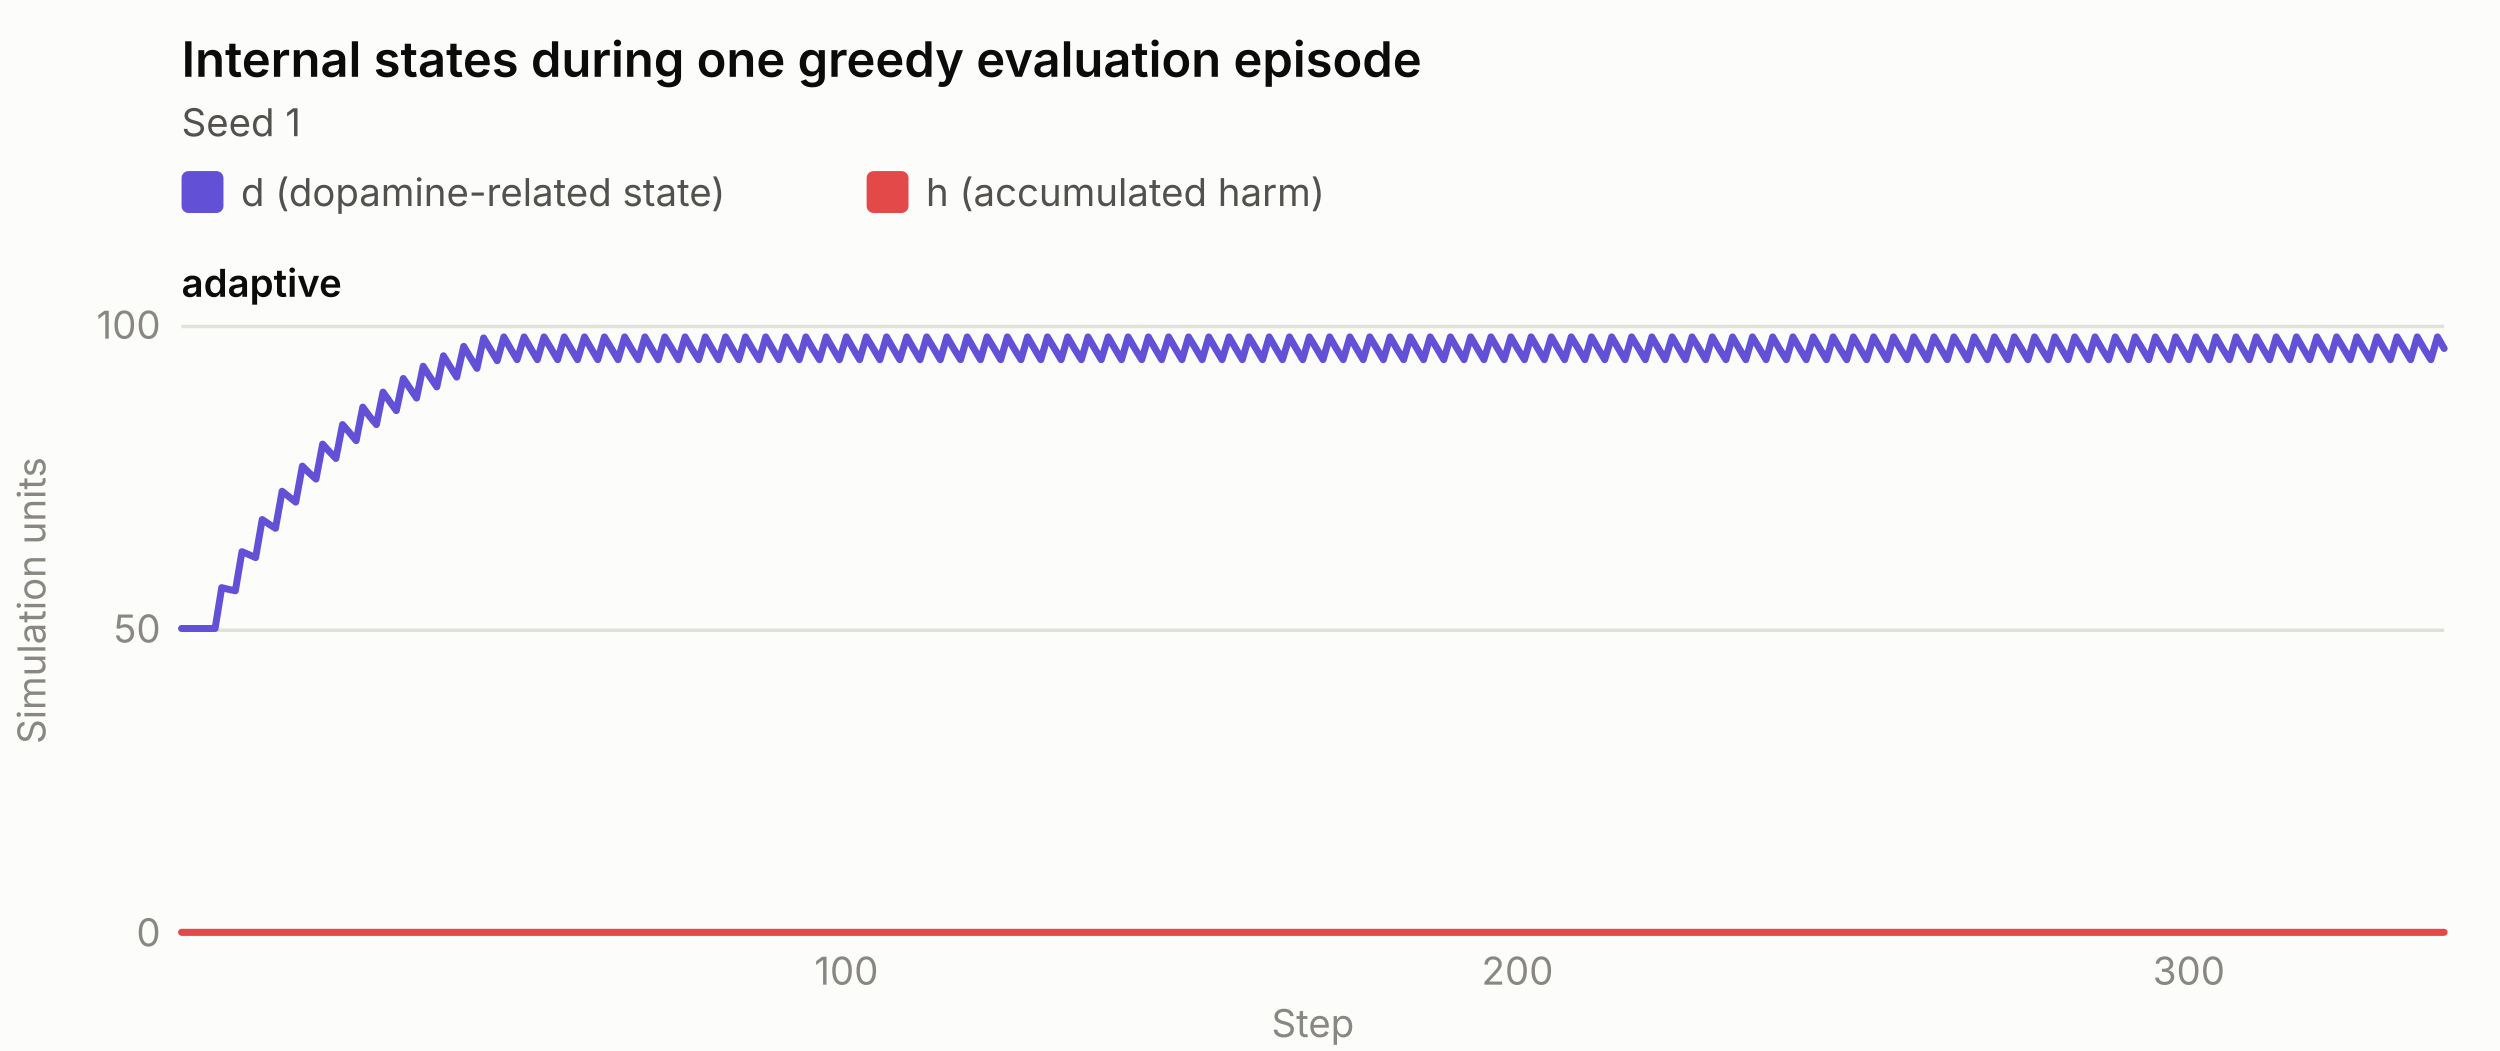
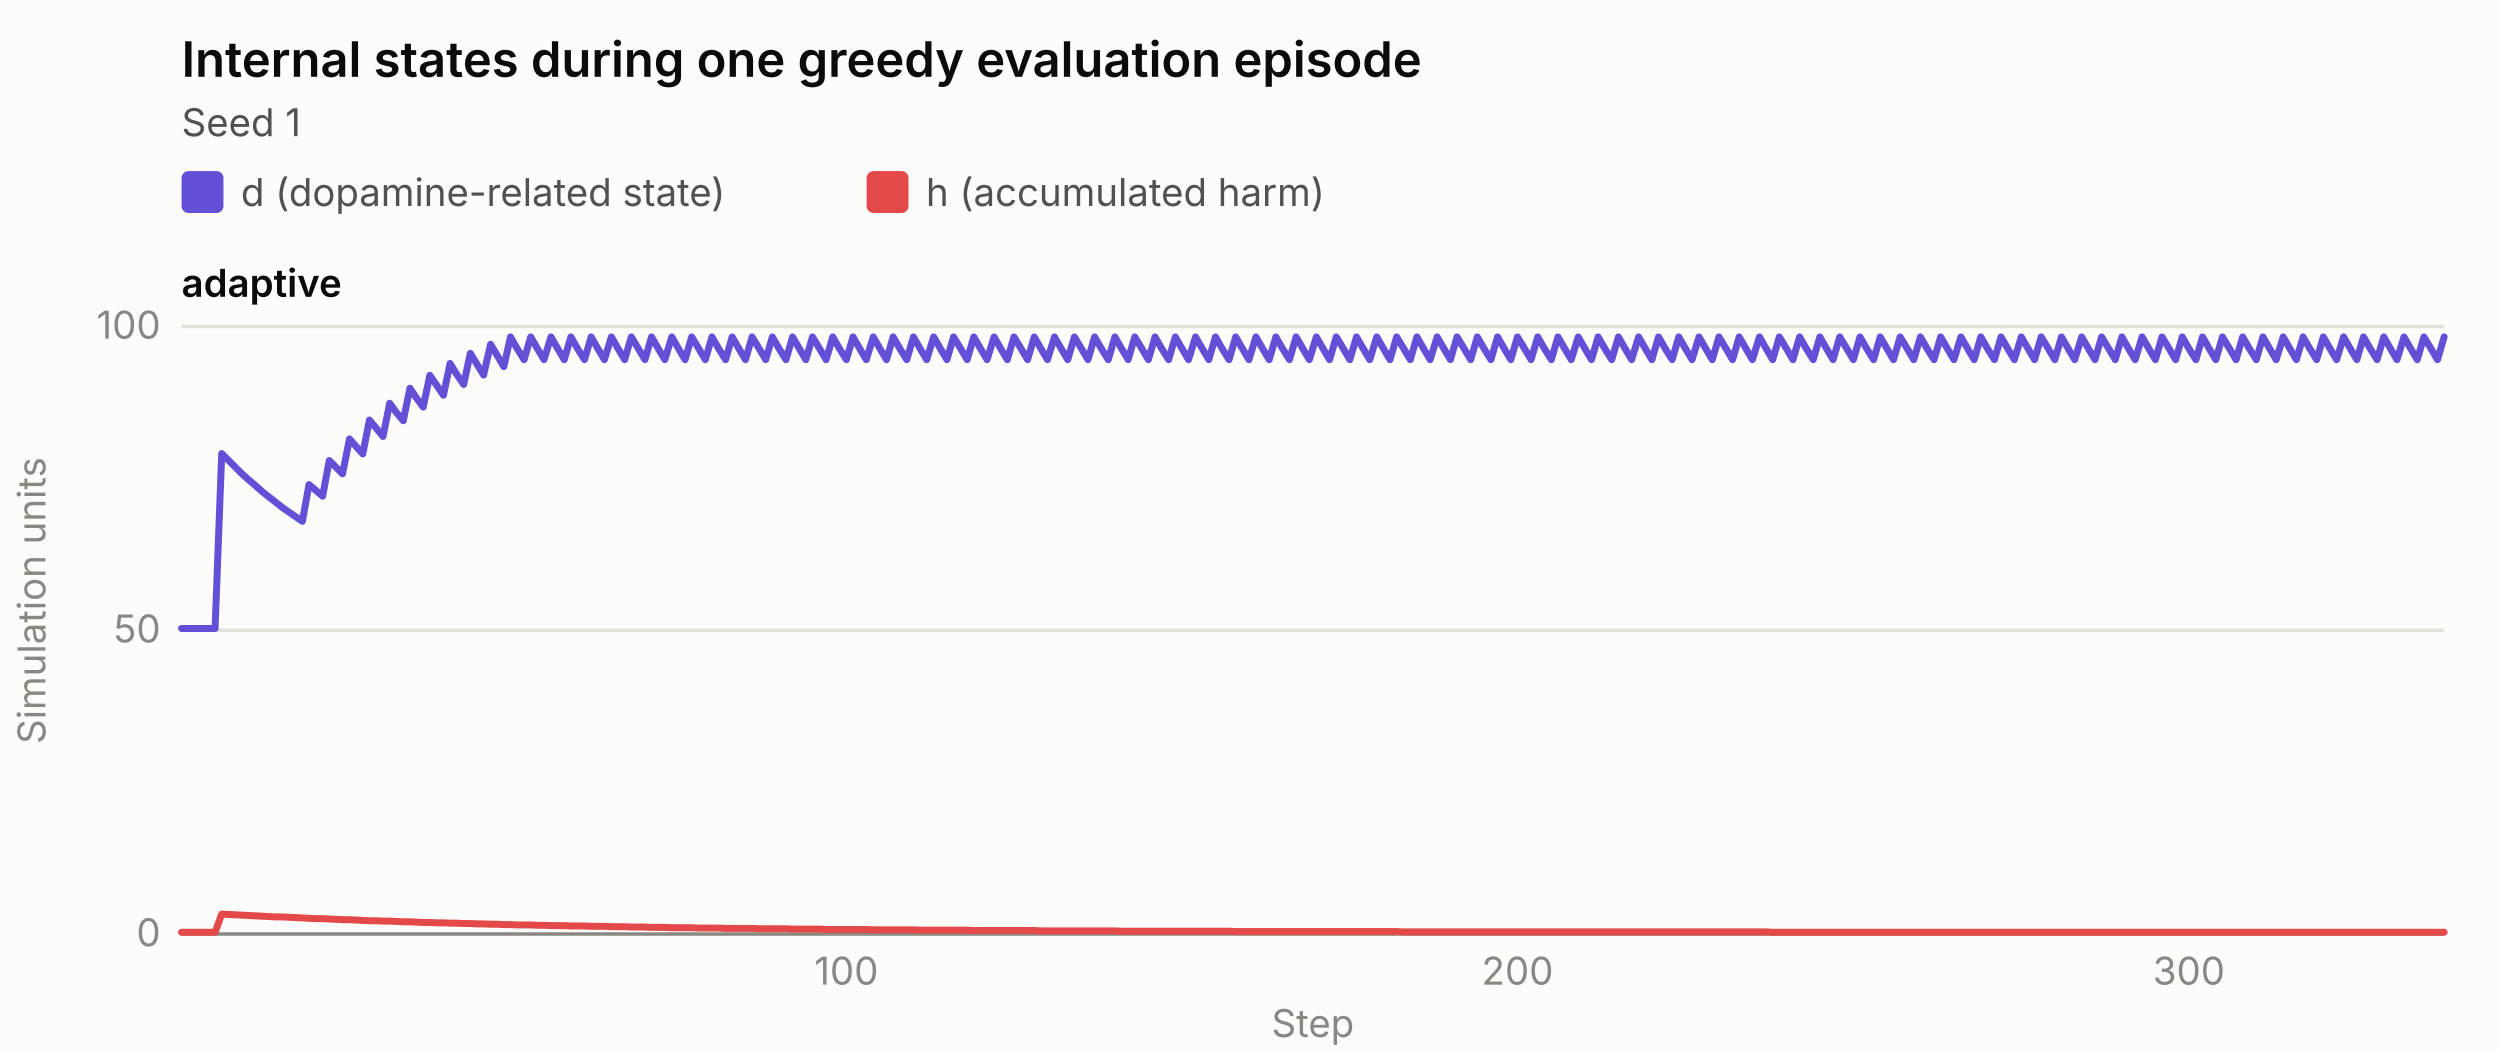
<svg xmlns="http://www.w3.org/2000/svg" viewBox="0 0 716 301" width="716" height="301" font-family="system-ui, -apple-system, &quot;Segoe UI&quot;, sans-serif">
  <rect width="716" height="301" fill="#fcfcfb" />
  <text x="52.0" y="22.0" font-size="14" font-weight="600" fill="#0b0b0b" text-anchor="start">Internal states during one greedy evaluation episode</text>
  <text x="52.0" y="39.0" font-size="11" font-weight="400" fill="#52514e" text-anchor="start">Seed 1</text>
  <rect x="52" y="49" width="12" height="12" rx="2" fill="#6250d6" />
  <text x="69.0" y="59.0" font-size="11" font-weight="400" fill="#52514e" text-anchor="start">d (dopamine-related state)</text>
  <rect x="248.2" y="49" width="12" height="12" rx="2" fill="#e34948" />
  <text x="265.2" y="59.0" font-size="11" font-weight="400" fill="#52514e" text-anchor="start">h (accumulated harm)</text>
  <text x="52.0" y="85.0" font-size="11" font-weight="600" fill="#0b0b0b" text-anchor="start">adaptive</text>
  <line x1="52" x2="700" y1="267.5" y2="267.5" stroke="#898781" stroke-width="1" />
  <text x="46.0" y="271.0" font-size="11" font-weight="400" fill="#898781" text-anchor="end">0</text>
  <line x1="52" x2="700" y1="180.5" y2="180.5" stroke="#e1e0d9" stroke-width="1" />
  <text x="46.0" y="184.0" font-size="11" font-weight="400" fill="#898781" text-anchor="end">50</text>
  <line x1="52" x2="700" y1="93.5" y2="93.5" stroke="#e1e0d9" stroke-width="1" />
  <text x="46.0" y="97.0" font-size="11" font-weight="400" fill="#898781" text-anchor="end">100</text>
  <text x="242.4" y="282.0" font-size="11" font-weight="400" fill="#898781" text-anchor="middle">100</text>
  <text x="434.6" y="282.0" font-size="11" font-weight="400" fill="#898781" text-anchor="middle">200</text>
  <text x="626.9" y="282.0" font-size="11" font-weight="400" fill="#898781" text-anchor="middle">300</text>
-   <polyline points="52.0,180.0 53.9,180.0 55.8,180.0 57.8,180.0 59.7,180.0 61.6,180.0 63.5,168.3 65.5,168.8 67.4,169.2 69.3,158.0 71.2,158.8 73.2,159.7 75.1,148.8 77.0,150.1 78.9,151.3 80.8,140.7 82.8,142.3 84.7,143.8 86.6,133.5 88.5,135.4 90.5,137.2 92.4,127.2 94.3,129.3 96.2,131.3 98.1,121.6 100.1,123.9 102.0,126.2 103.9,116.6 105.8,119.2 107.8,121.6 109.7,112.3 111.6,115.0 113.5,117.6 115.5,108.4 117.4,111.2 119.3,114.0 121.2,104.9 123.1,107.9 125.1,110.8 127.0,101.9 128.9,105.0 130.8,108.0 132.8,99.2 134.7,102.4 136.6,105.5 138.5,96.8 140.5,100.1 142.4,103.3 144.3,96.5 146.2,99.8 148.1,103.0 150.1,96.5 152.0,99.8 153.9,103.0 155.8,96.5 157.8,99.8 159.7,103.0 161.6,96.5 163.5,99.8 165.4,103.0 167.4,96.5 169.3,99.8 171.2,103.0 173.1,96.5 175.1,99.8 177.0,103.0 178.9,96.5 180.8,99.8 182.8,103.0 184.7,96.5 186.6,99.8 188.5,103.0 190.4,96.5 192.4,99.8 194.3,103.0 196.2,96.5 198.1,99.8 200.1,103.0 202.0,96.5 203.9,99.8 205.8,103.0 207.8,96.5 209.7,99.8 211.6,103.0 213.5,96.5 215.4,99.8 217.4,103.0 219.3,96.5 221.2,99.8 223.1,103.0 225.1,96.5 227.0,99.8 228.9,103.0 230.8,96.5 232.7,99.8 234.7,103.0 236.6,96.5 238.5,99.8 240.4,103.0 242.4,96.5 244.3,99.8 246.2,103.0 248.1,96.5 250.1,99.8 252.0,103.0 253.9,96.5 255.8,99.8 257.7,103.0 259.7,96.5 261.6,99.8 263.5,103.0 265.4,96.5 267.4,99.8 269.3,103.0 271.2,96.5 273.1,99.8 275.1,103.0 277.0,96.5 278.9,99.8 280.8,103.0 282.7,96.5 284.7,99.8 286.6,103.0 288.5,96.5 290.4,99.8 292.4,103.0 294.3,96.5 296.2,99.8 298.1,103.0 300.0,96.5 302.0,99.8 303.9,103.0 305.8,96.5 307.7,99.8 309.7,103.0 311.6,96.5 313.5,99.8 315.4,103.0 317.4,96.5 319.3,99.8 321.2,103.0 323.1,96.5 325.0,99.8 327.0,103.0 328.9,96.5 330.8,99.8 332.7,103.0 334.7,96.5 336.6,99.8 338.5,103.0 340.4,96.5 342.4,99.8 344.3,103.0 346.2,96.5 348.1,99.8 350.0,103.0 352.0,96.5 353.9,99.8 355.8,103.0 357.7,96.5 359.7,99.8 361.6,103.0 363.5,96.5 365.4,99.8 367.3,103.0 369.3,96.5 371.2,99.8 373.1,103.0 375.0,96.5 377.0,99.8 378.9,103.0 380.8,96.5 382.7,99.8 384.7,103.0 386.6,96.5 388.5,99.8 390.4,103.0 392.3,96.5 394.3,99.8 396.2,103.0 398.1,96.5 400.0,99.8 402.0,103.0 403.9,96.5 405.8,99.8 407.7,103.0 409.6,96.5 411.6,99.8 413.5,103.0 415.4,96.5 417.3,99.8 419.3,103.0 421.2,96.5 423.1,99.8 425.0,103.0 427.0,96.5 428.9,99.8 430.8,103.0 432.7,96.5 434.6,99.8 436.6,103.0 438.5,96.5 440.4,99.8 442.3,103.0 444.3,96.5 446.2,99.8 448.1,103.0 450.0,96.5 452.0,99.8 453.9,103.0 455.8,96.5 457.7,99.8 459.6,103.0 461.6,96.5 463.5,99.8 465.4,103.0 467.3,96.5 469.3,99.8 471.2,103.0 473.1,96.5 475.0,99.8 476.9,103.0 478.9,96.5 480.8,99.8 482.7,103.0 484.6,96.5 486.6,99.8 488.5,103.0 490.4,96.5 492.3,99.8 494.3,103.0 496.2,96.5 498.1,99.8 500.0,103.0 501.9,96.5 503.9,99.8 505.8,103.0 507.7,96.5 509.6,99.8 511.6,103.0 513.5,96.5 515.4,99.8 517.3,103.0 519.3,96.5 521.2,99.8 523.1,103.0 525.0,96.5 526.9,99.8 528.9,103.0 530.8,96.5 532.7,99.8 534.6,103.0 536.6,96.5 538.5,99.8 540.4,103.0 542.3,96.5 544.2,99.8 546.2,103.0 548.1,96.5 550.0,99.8 551.9,103.0 553.9,96.5 555.8,99.8 557.7,103.0 559.6,96.5 561.6,99.8 563.5,103.0 565.4,96.5 567.3,99.8 569.2,103.0 571.2,96.5 573.1,99.8 575.0,103.0 576.9,96.5 578.9,99.8 580.8,103.0 582.7,96.5 584.6,99.8 586.6,103.0 588.5,96.5 590.4,99.8 592.3,103.0 594.2,96.5 596.2,99.8 598.1,103.0 600.0,96.5 601.9,99.8 603.9,103.0 605.8,96.5 607.7,99.8 609.6,103.0 611.5,96.5 613.5,99.8 615.4,103.0 617.3,96.5 619.2,99.8 621.2,103.0 623.1,96.5 625.0,99.8 626.9,103.0 628.9,96.5 630.8,99.8 632.7,103.0 634.6,96.5 636.5,99.8 638.5,103.0 640.4,96.5 642.3,99.8 644.2,103.0 646.2,96.5 648.1,99.8 650.0,103.0 651.9,96.5 653.9,99.8 655.8,103.0 657.7,96.5 659.6,99.8 661.5,103.0 663.5,96.5 665.4,99.8 667.3,103.0 669.2,96.5 671.2,99.8 673.1,103.0 675.0,96.5 676.9,99.8 678.8,103.0 680.8,96.5 682.7,99.8 684.6,103.0 686.5,96.5 688.5,99.8 690.4,103.0 692.3,96.5 694.2,99.8 696.2,103.0 698.1,96.5 700.0,99.8" fill="none" stroke="#6250d6" stroke-width="2" stroke-linejoin="round" stroke-linecap="round" />
-   <polyline points="52.0,267.0 53.9,267.0 55.8,267.0 57.8,267.0 59.7,267.0 61.6,267.0 63.5,267.0 65.5,267.0 67.4,267.0 69.3,267.0 71.2,267.0 73.2,267.0 75.1,267.0 77.0,267.0 78.9,267.0 80.8,267.0 82.8,267.0 84.7,267.0 86.6,267.0 88.5,267.0 90.5,267.0 92.4,267.0 94.3,267.0 96.2,267.0 98.1,267.0 100.1,267.0 102.0,267.0 103.9,267.0 105.8,267.0 107.8,267.0 109.7,267.0 111.6,267.0 113.5,267.0 115.5,267.0 117.4,267.0 119.3,267.0 121.2,267.0 123.1,267.0 125.1,267.0 127.0,267.0 128.9,267.0 130.8,267.0 132.8,267.0 134.7,267.0 136.6,267.0 138.5,267.0 140.5,267.0 142.4,267.0 144.3,267.0 146.2,267.0 148.1,267.0 150.1,267.0 152.0,267.0 153.9,267.0 155.8,267.0 157.8,267.0 159.7,267.0 161.6,267.0 163.5,267.0 165.4,267.0 167.4,267.0 169.3,267.0 171.2,267.0 173.1,267.0 175.1,267.0 177.0,267.0 178.9,267.0 180.8,267.0 182.8,267.0 184.7,267.0 186.6,267.0 188.5,267.0 190.4,267.0 192.4,267.0 194.3,267.0 196.2,267.0 198.1,267.0 200.1,267.0 202.0,267.0 203.9,267.0 205.8,267.0 207.8,267.0 209.7,267.0 211.6,267.0 213.5,267.0 215.4,267.0 217.4,267.0 219.3,267.0 221.2,267.0 223.1,267.0 225.1,267.0 227.0,267.0 228.9,267.0 230.8,267.0 232.7,267.0 234.7,267.0 236.6,267.0 238.5,267.0 240.4,267.0 242.4,267.0 244.3,267.0 246.2,267.0 248.1,267.0 250.1,267.0 252.0,267.0 253.9,267.0 255.8,267.0 257.7,267.0 259.7,267.0 261.6,267.0 263.5,267.0 265.4,267.0 267.4,267.0 269.3,267.0 271.2,267.0 273.1,267.0 275.1,267.0 277.0,267.0 278.9,267.0 280.8,267.0 282.7,267.0 284.7,267.0 286.6,267.0 288.5,267.0 290.4,267.0 292.4,267.0 294.3,267.0 296.2,267.0 298.1,267.0 300.0,267.0 302.0,267.0 303.9,267.0 305.8,267.0 307.7,267.0 309.7,267.0 311.6,267.0 313.5,267.0 315.4,267.0 317.4,267.0 319.3,267.0 321.2,267.0 323.1,267.0 325.0,267.0 327.0,267.0 328.9,267.0 330.8,267.0 332.7,267.0 334.7,267.0 336.6,267.0 338.5,267.0 340.4,267.0 342.4,267.0 344.3,267.0 346.2,267.0 348.1,267.0 350.0,267.0 352.0,267.0 353.9,267.0 355.8,267.0 357.7,267.0 359.7,267.0 361.6,267.0 363.5,267.0 365.4,267.0 367.3,267.0 369.3,267.0 371.2,267.0 373.1,267.0 375.0,267.0 377.0,267.0 378.9,267.0 380.8,267.0 382.7,267.0 384.7,267.0 386.6,267.0 388.5,267.0 390.4,267.0 392.3,267.0 394.3,267.0 396.2,267.0 398.1,267.0 400.0,267.0 402.0,267.0 403.9,267.0 405.8,267.0 407.7,267.0 409.6,267.0 411.6,267.0 413.5,267.0 415.4,267.0 417.3,267.0 419.3,267.0 421.2,267.0 423.1,267.0 425.0,267.0 427.0,267.0 428.9,267.0 430.8,267.0 432.7,267.0 434.6,267.0 436.6,267.0 438.5,267.0 440.4,267.0 442.3,267.0 444.3,267.0 446.2,267.0 448.1,267.0 450.0,267.0 452.0,267.0 453.9,267.0 455.8,267.0 457.7,267.0 459.6,267.0 461.6,267.0 463.5,267.0 465.4,267.0 467.3,267.0 469.3,267.0 471.2,267.0 473.1,267.0 475.0,267.0 476.9,267.0 478.9,267.0 480.8,267.0 482.7,267.0 484.6,267.0 486.6,267.0 488.5,267.0 490.4,267.0 492.3,267.0 494.3,267.0 496.2,267.0 498.1,267.0 500.0,267.0 501.9,267.0 503.9,267.0 505.8,267.0 507.7,267.0 509.6,267.0 511.6,267.0 513.5,267.0 515.4,267.0 517.3,267.0 519.3,267.0 521.2,267.0 523.1,267.0 525.0,267.0 526.9,267.0 528.9,267.0 530.8,267.0 532.7,267.0 534.6,267.0 536.6,267.0 538.5,267.0 540.4,267.0 542.3,267.0 544.2,267.0 546.2,267.0 548.1,267.0 550.0,267.0 551.9,267.0 553.9,267.0 555.8,267.0 557.7,267.0 559.6,267.0 561.6,267.0 563.5,267.0 565.4,267.0 567.3,267.0 569.2,267.0 571.2,267.0 573.1,267.0 575.0,267.0 576.9,267.0 578.9,267.0 580.8,267.0 582.7,267.0 584.6,267.0 586.6,267.0 588.5,267.0 590.4,267.0 592.3,267.0 594.2,267.0 596.2,267.0 598.1,267.0 600.0,267.0 601.9,267.0 603.9,267.0 605.8,267.0 607.7,267.0 609.6,267.0 611.5,267.0 613.5,267.0 615.4,267.0 617.3,267.0 619.2,267.0 621.2,267.0 623.1,267.0 625.0,267.0 626.9,267.0 628.9,267.0 630.8,267.0 632.7,267.0 634.6,267.0 636.5,267.0 638.5,267.0 640.4,267.0 642.3,267.0 644.2,267.0 646.2,267.0 648.1,267.0 650.0,267.0 651.9,267.0 653.9,267.0 655.8,267.0 657.7,267.0 659.6,267.0 661.5,267.0 663.5,267.0 665.4,267.0 667.3,267.0 669.2,267.0 671.2,267.0 673.1,267.0 675.0,267.0 676.9,267.0 678.8,267.0 680.8,267.0 682.7,267.0 684.6,267.0 686.5,267.0 688.5,267.0 690.4,267.0 692.3,267.0 694.2,267.0 696.2,267.0 698.1,267.0 700.0,267.0" fill="none" stroke="#e34948" stroke-width="2" stroke-linejoin="round" stroke-linecap="round" />
+   <polyline points="52.0,180.0 53.9,180.0 55.8,180.0 57.8,180.0 59.7,180.0 61.6,180.0 63.5,129.9 65.5,131.9 67.4,133.8 69.3,135.7 71.2,137.4 73.2,139.1 75.1,140.8 77.0,142.3 78.9,143.8 80.8,145.3 82.8,146.7 84.7,148.0 86.6,149.3 88.5,138.8 90.5,140.5 92.4,142.1 94.3,131.9 96.2,133.8 98.1,135.7 100.1,125.7 102.0,127.9 103.9,130.0 105.8,120.3 107.8,122.7 109.7,125.0 111.6,115.5 113.5,118.1 115.5,120.5 117.4,111.2 119.3,114.0 121.2,116.6 123.1,107.5 125.1,110.4 127.0,113.2 128.9,104.1 130.8,107.2 132.8,110.1 134.7,101.2 136.6,104.3 138.5,107.4 140.5,98.6 142.4,101.8 144.3,105.0 146.2,96.5 148.1,99.8 150.1,103.0 152.0,96.5 153.9,99.8 155.8,103.0 157.8,96.5 159.7,99.8 161.6,103.0 163.5,96.5 165.4,99.8 167.4,103.0 169.3,96.5 171.2,99.8 173.1,103.0 175.1,96.5 177.0,99.8 178.9,103.0 180.8,96.5 182.8,99.8 184.7,103.0 186.6,96.5 188.5,99.8 190.4,103.0 192.4,96.5 194.3,99.8 196.2,103.0 198.1,96.5 200.1,99.8 202.0,103.0 203.9,96.5 205.8,99.8 207.8,103.0 209.7,96.5 211.6,99.8 213.5,103.0 215.4,96.5 217.4,99.8 219.3,103.0 221.2,96.5 223.1,99.8 225.1,103.0 227.0,96.5 228.9,99.8 230.8,103.0 232.7,96.5 234.7,99.8 236.6,103.0 238.5,96.5 240.4,99.8 242.4,103.0 244.3,96.5 246.2,99.8 248.1,103.0 250.1,96.5 252.0,99.8 253.9,103.0 255.8,96.5 257.7,99.8 259.7,103.0 261.6,96.5 263.5,99.8 265.4,103.0 267.4,96.5 269.3,99.8 271.2,103.0 273.1,96.5 275.1,99.8 277.0,103.0 278.9,96.5 280.8,99.8 282.7,103.0 284.7,96.5 286.6,99.8 288.5,103.0 290.4,96.5 292.4,99.8 294.3,103.0 296.2,96.5 298.1,99.8 300.0,103.0 302.0,96.5 303.9,99.8 305.8,103.0 307.7,96.5 309.7,99.8 311.6,103.0 313.5,96.5 315.4,99.8 317.4,103.0 319.3,96.5 321.2,99.8 323.1,103.0 325.0,96.5 327.0,99.8 328.9,103.0 330.8,96.5 332.7,99.8 334.7,103.0 336.6,96.5 338.5,99.8 340.4,103.0 342.4,96.5 344.3,99.8 346.2,103.0 348.1,96.5 350.0,99.8 352.0,103.0 353.9,96.5 355.8,99.8 357.7,103.0 359.7,96.5 361.6,99.8 363.5,103.0 365.4,96.5 367.3,99.8 369.3,103.0 371.2,96.5 373.1,99.8 375.0,103.0 377.0,96.5 378.9,99.8 380.8,103.0 382.7,96.5 384.7,99.8 386.6,103.0 388.5,96.5 390.4,99.8 392.3,103.0 394.3,96.5 396.2,99.8 398.1,103.0 400.0,96.5 402.0,99.8 403.9,103.0 405.8,96.5 407.7,99.8 409.6,103.0 411.6,96.5 413.5,99.8 415.4,103.0 417.3,96.5 419.3,99.8 421.2,103.0 423.1,96.5 425.0,99.8 427.0,103.0 428.9,96.5 430.8,99.8 432.7,103.0 434.6,96.5 436.6,99.8 438.5,103.0 440.4,96.5 442.3,99.8 444.3,103.0 446.2,96.5 448.1,99.8 450.0,103.0 452.0,96.5 453.9,99.8 455.8,103.0 457.7,96.5 459.6,99.8 461.6,103.0 463.5,96.5 465.4,99.8 467.3,103.0 469.3,96.5 471.2,99.8 473.1,103.0 475.0,96.5 476.9,99.8 478.9,103.0 480.8,96.5 482.7,99.8 484.6,103.0 486.6,96.5 488.5,99.8 490.4,103.0 492.3,96.5 494.3,99.8 496.2,103.0 498.1,96.5 500.0,99.8 501.9,103.0 503.9,96.5 505.8,99.8 507.7,103.0 509.6,96.5 511.6,99.8 513.5,103.0 515.4,96.5 517.3,99.8 519.3,103.0 521.2,96.5 523.1,99.8 525.0,103.0 526.9,96.5 528.9,99.8 530.8,103.0 532.7,96.5 534.6,99.8 536.6,103.0 538.5,96.5 540.4,99.8 542.3,103.0 544.2,96.5 546.2,99.8 548.1,103.0 550.0,96.5 551.9,99.8 553.9,103.0 555.8,96.5 557.7,99.8 559.6,103.0 561.6,96.5 563.5,99.8 565.4,103.0 567.3,96.5 569.2,99.8 571.2,103.0 573.1,96.5 575.0,99.8 576.9,103.0 578.9,96.5 580.8,99.8 582.7,103.0 584.6,96.5 586.6,99.8 588.5,103.0 590.4,96.5 592.3,99.8 594.2,103.0 596.2,96.5 598.1,99.8 600.0,103.0 601.9,96.5 603.9,99.8 605.8,103.0 607.7,96.5 609.6,99.8 611.5,103.0 613.5,96.5 615.4,99.8 617.3,103.0 619.2,96.5 621.2,99.8 623.1,103.0 625.0,96.5 626.9,99.8 628.9,103.0 630.8,96.5 632.7,99.8 634.6,103.0 636.5,96.5 638.5,99.8 640.4,103.0 642.3,96.5 644.2,99.8 646.2,103.0 648.1,96.5 650.0,99.8 651.9,103.0 653.9,96.5 655.8,99.8 657.7,103.0 659.6,96.5 661.5,99.8 663.5,103.0 665.4,96.5 667.3,99.8 669.2,103.0 671.2,96.5 673.1,99.8 675.0,103.0 676.9,96.5 678.8,99.8 680.8,103.0 682.7,96.5 684.6,99.8 686.5,103.0 688.5,96.5 690.4,99.8 692.3,103.0 694.2,96.5 696.2,99.8 698.1,103.0 700.0,96.5" fill="none" stroke="#6250d6" stroke-width="2" stroke-linejoin="round" stroke-linecap="round" />
+   <polyline points="52.0,267.0 53.9,267.0 55.8,267.0 57.8,267.0 59.7,267.0 61.6,267.0 63.5,261.8 65.5,261.9 67.4,262.0 69.3,262.1 71.2,262.2 73.2,262.3 75.1,262.4 77.0,262.5 78.9,262.6 80.8,262.6 82.8,262.7 84.7,262.8 86.6,262.9 88.5,263.0 90.5,263.1 92.4,263.1 94.3,263.2 96.2,263.3 98.1,263.4 100.1,263.4 102.0,263.5 103.9,263.6 105.8,263.7 107.8,263.7 109.7,263.8 111.6,263.8 113.5,263.9 115.5,264.0 117.4,264.0 119.3,264.1 121.2,264.2 123.1,264.2 125.1,264.3 127.0,264.3 128.9,264.4 130.8,264.4 132.8,264.5 134.7,264.5 136.6,264.6 138.5,264.6 140.5,264.7 142.4,264.7 144.3,264.8 146.2,264.8 148.1,264.9 150.1,264.9 152.0,264.9 153.9,265.0 155.8,265.0 157.8,265.1 159.7,265.1 161.6,265.1 163.5,265.2 165.4,265.2 167.4,265.2 169.3,265.3 171.2,265.3 173.1,265.3 175.1,265.4 177.0,265.4 178.9,265.4 180.8,265.5 182.8,265.5 184.7,265.5 186.6,265.6 188.5,265.6 190.4,265.6 192.4,265.7 194.3,265.7 196.2,265.7 198.1,265.7 200.1,265.8 202.0,265.8 203.9,265.8 205.8,265.8 207.8,265.9 209.7,265.9 211.6,265.9 213.5,265.9 215.4,265.9 217.4,266.0 219.3,266.0 221.2,266.0 223.1,266.0 225.1,266.0 227.0,266.1 228.9,266.1 230.8,266.1 232.7,266.1 234.7,266.1 236.6,266.2 238.5,266.2 240.4,266.2 242.4,266.2 244.3,266.2 246.2,266.2 248.1,266.2 250.1,266.3 252.0,266.3 253.9,266.3 255.8,266.3 257.7,266.3 259.7,266.3 261.6,266.3 263.5,266.4 265.4,266.4 267.4,266.4 269.3,266.4 271.2,266.4 273.1,266.4 275.1,266.4 277.0,266.4 278.9,266.5 280.8,266.5 282.7,266.5 284.7,266.5 286.6,266.5 288.5,266.5 290.4,266.5 292.4,266.5 294.3,266.5 296.2,266.5 298.1,266.6 300.0,266.6 302.0,266.6 303.9,266.6 305.8,266.6 307.7,266.6 309.7,266.6 311.6,266.6 313.5,266.6 315.4,266.6 317.4,266.6 319.3,266.6 321.2,266.7 323.1,266.7 325.0,266.7 327.0,266.7 328.9,266.7 330.8,266.7 332.7,266.7 334.7,266.7 336.6,266.7 338.5,266.7 340.4,266.7 342.4,266.7 344.3,266.7 346.2,266.7 348.1,266.7 350.0,266.7 352.0,266.7 353.9,266.8 355.8,266.8 357.7,266.8 359.7,266.8 361.6,266.8 363.5,266.8 365.4,266.8 367.3,266.8 369.3,266.8 371.2,266.8 373.1,266.8 375.0,266.8 377.0,266.8 378.9,266.8 380.8,266.8 382.7,266.8 384.7,266.8 386.6,266.8 388.5,266.8 390.4,266.8 392.3,266.8 394.3,266.8 396.2,266.8 398.1,266.8 400.0,266.8 402.0,266.9 403.9,266.9 405.8,266.9 407.7,266.9 409.6,266.9 411.6,266.9 413.5,266.9 415.4,266.9 417.3,266.9 419.3,266.9 421.2,266.9 423.1,266.9 425.0,266.9 427.0,266.9 428.9,266.9 430.8,266.9 432.7,266.9 434.6,266.9 436.6,266.9 438.5,266.9 440.4,266.9 442.3,266.9 444.3,266.9 446.2,266.9 448.1,266.9 450.0,266.9 452.0,266.9 453.9,266.9 455.8,266.9 457.7,266.9 459.6,266.9 461.6,266.9 463.5,266.9 465.4,266.9 467.3,266.9 469.3,266.9 471.2,266.9 473.1,266.9 475.0,266.9 476.9,266.9 478.9,266.9 480.8,266.9 482.7,266.9 484.6,266.9 486.6,266.9 488.5,266.9 490.4,266.9 492.3,266.9 494.3,266.9 496.2,266.9 498.1,266.9 500.0,266.9 501.9,266.9 503.9,266.9 505.8,266.9 507.7,267.0 509.6,267.0 511.6,267.0 513.5,267.0 515.4,267.0 517.3,267.0 519.3,267.0 521.2,267.0 523.1,267.0 525.0,267.0 526.9,267.0 528.9,267.0 530.8,267.0 532.7,267.0 534.6,267.0 536.6,267.0 538.5,267.0 540.4,267.0 542.3,267.0 544.2,267.0 546.2,267.0 548.1,267.0 550.0,267.0 551.9,267.0 553.9,267.0 555.8,267.0 557.7,267.0 559.6,267.0 561.6,267.0 563.5,267.0 565.4,267.0 567.3,267.0 569.2,267.0 571.2,267.0 573.1,267.0 575.0,267.0 576.9,267.0 578.9,267.0 580.8,267.0 582.7,267.0 584.6,267.0 586.6,267.0 588.5,267.0 590.4,267.0 592.3,267.0 594.2,267.0 596.2,267.0 598.1,267.0 600.0,267.0 601.9,267.0 603.9,267.0 605.8,267.0 607.7,267.0 609.6,267.0 611.5,267.0 613.5,267.0 615.4,267.0 617.3,267.0 619.2,267.0 621.2,267.0 623.1,267.0 625.0,267.0 626.9,267.0 628.9,267.0 630.8,267.0 632.7,267.0 634.6,267.0 636.5,267.0 638.5,267.0 640.4,267.0 642.3,267.0 644.2,267.0 646.2,267.0 648.1,267.0 650.0,267.0 651.9,267.0 653.9,267.0 655.8,267.0 657.7,267.0 659.6,267.0 661.5,267.0 663.5,267.0 665.4,267.0 667.3,267.0 669.2,267.0 671.2,267.0 673.1,267.0 675.0,267.0 676.9,267.0 678.8,267.0 680.8,267.0 682.7,267.0 684.6,267.0 686.5,267.0 688.5,267.0 690.4,267.0 692.3,267.0 694.2,267.0 696.2,267.0 698.1,267.0 700.0,267.0" fill="none" stroke="#e34948" stroke-width="2" stroke-linejoin="round" stroke-linecap="round" />
  <text x="376.0" y="297.0" font-size="11" font-weight="400" fill="#898781" text-anchor="middle">Step</text>
  <text transform="translate(13 172) rotate(-90)" font-size="11" fill="#898781" text-anchor="middle">Simulation units</text>
</svg>
